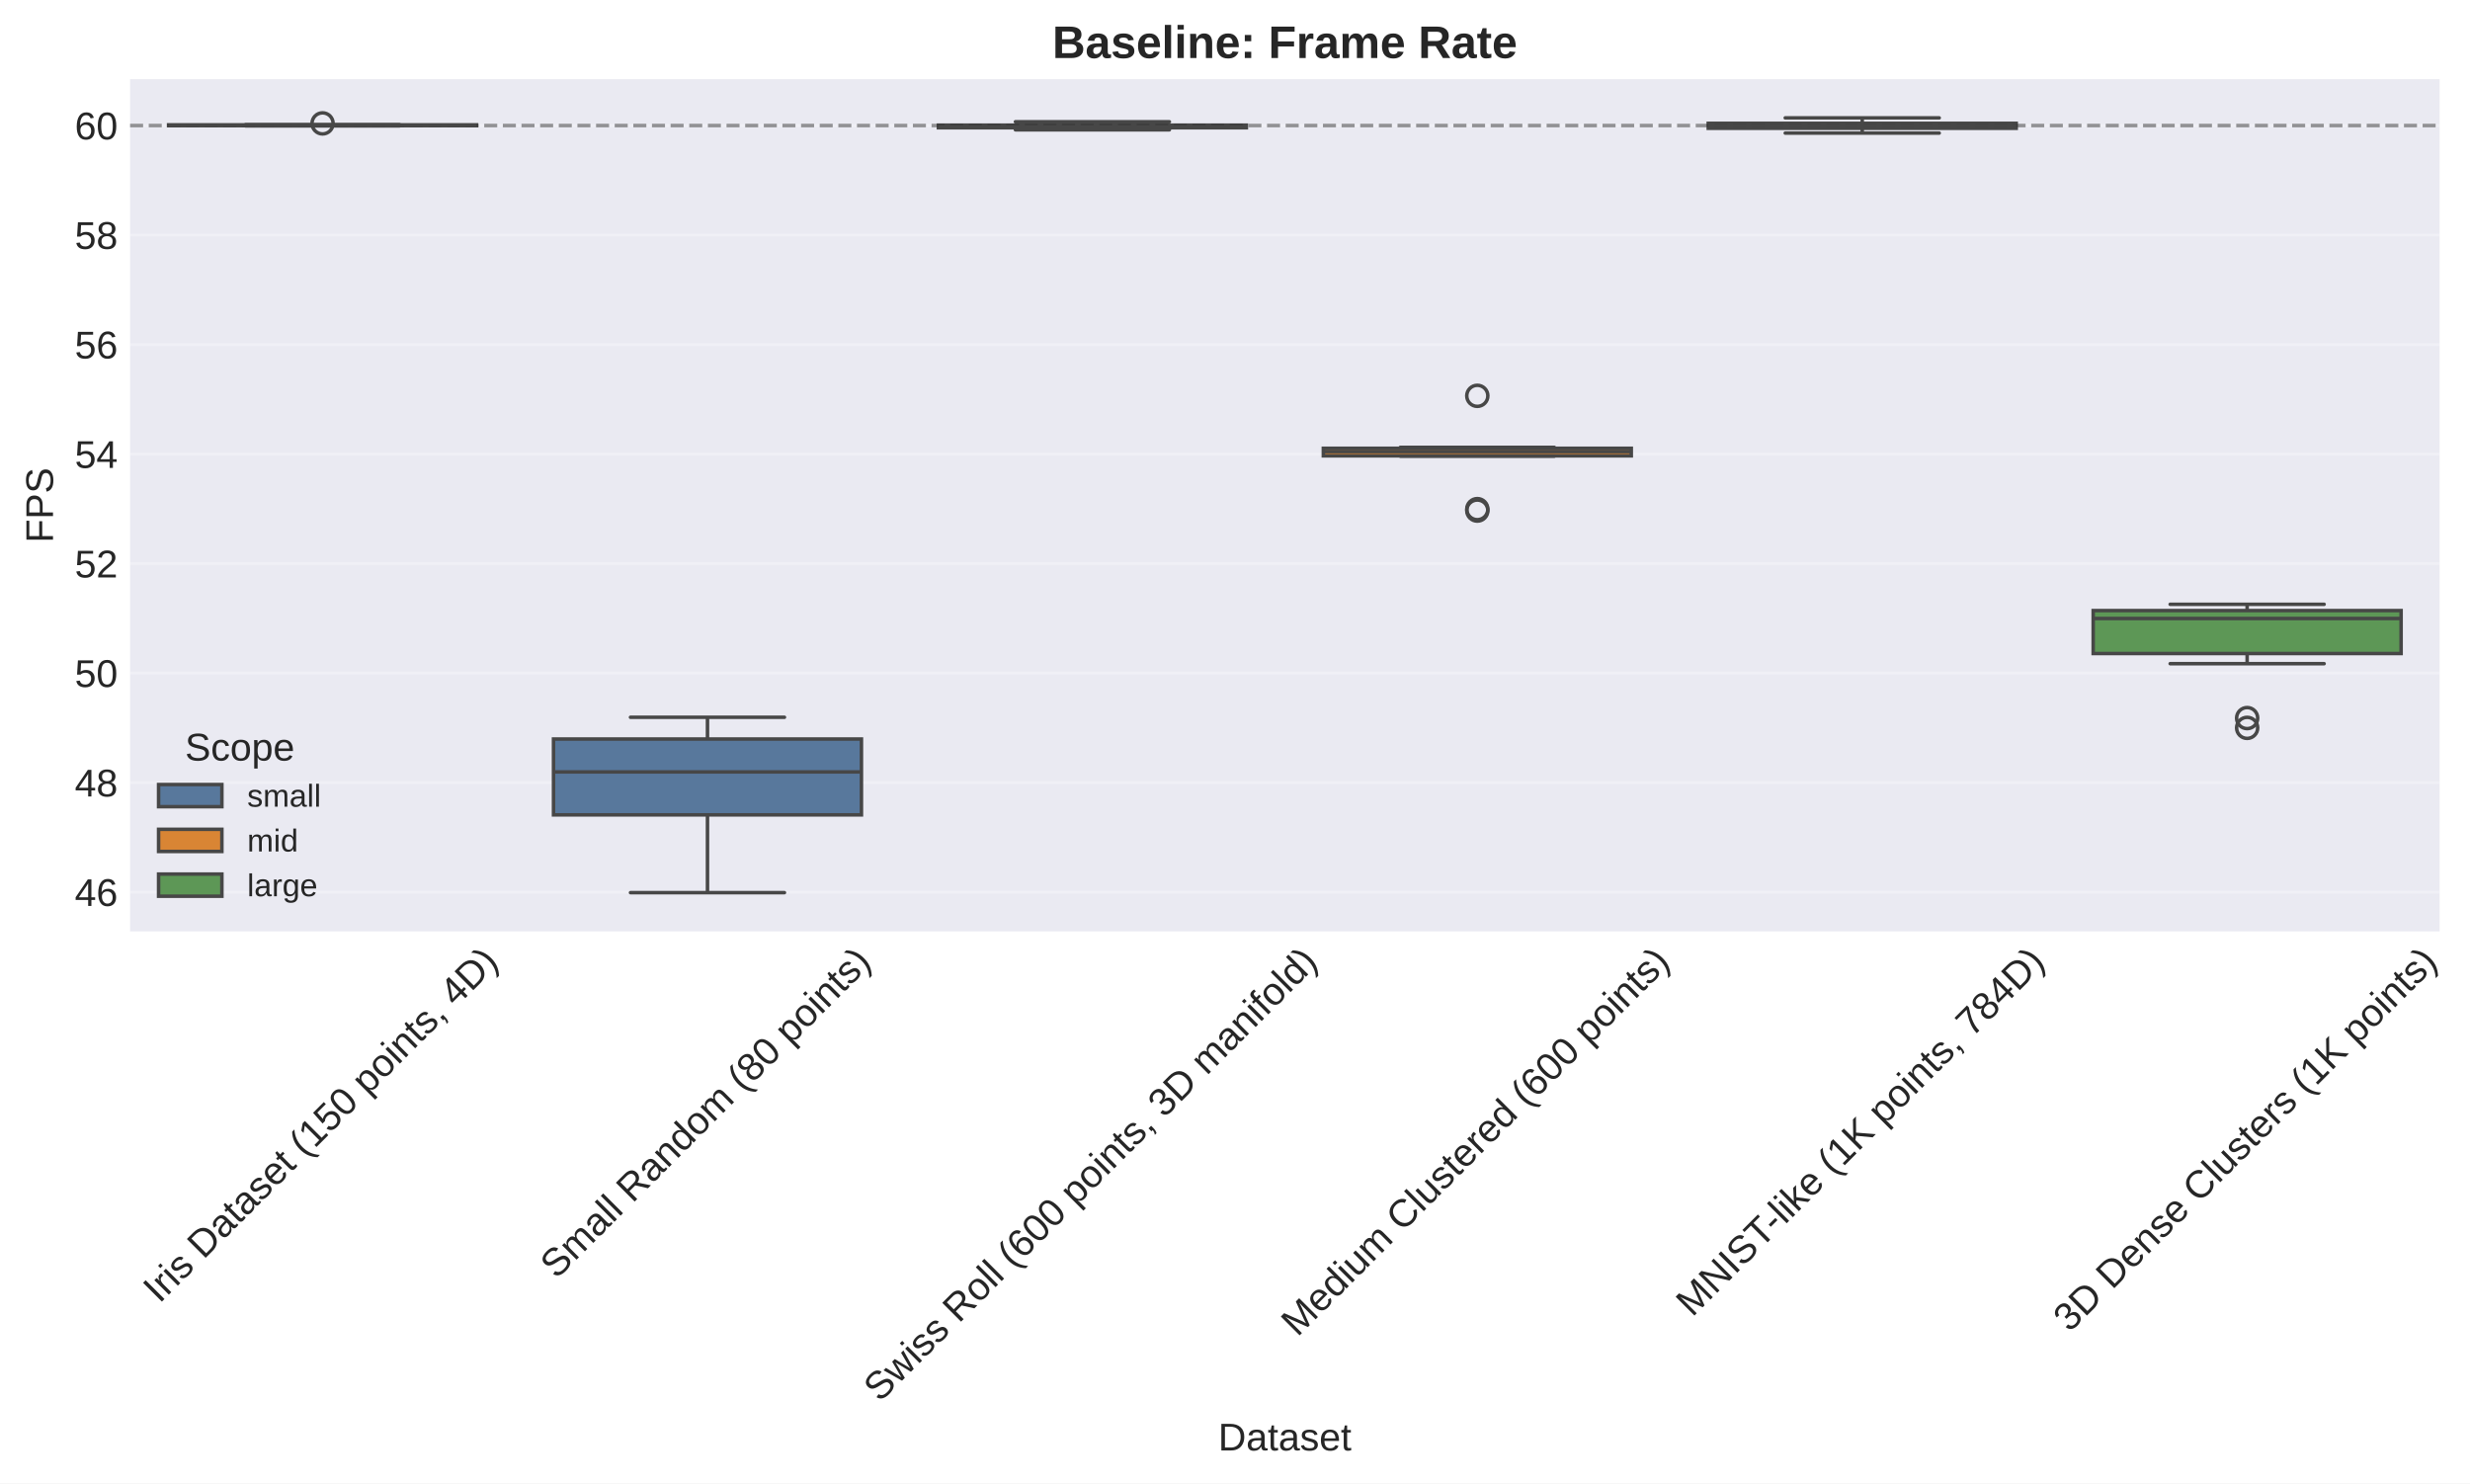
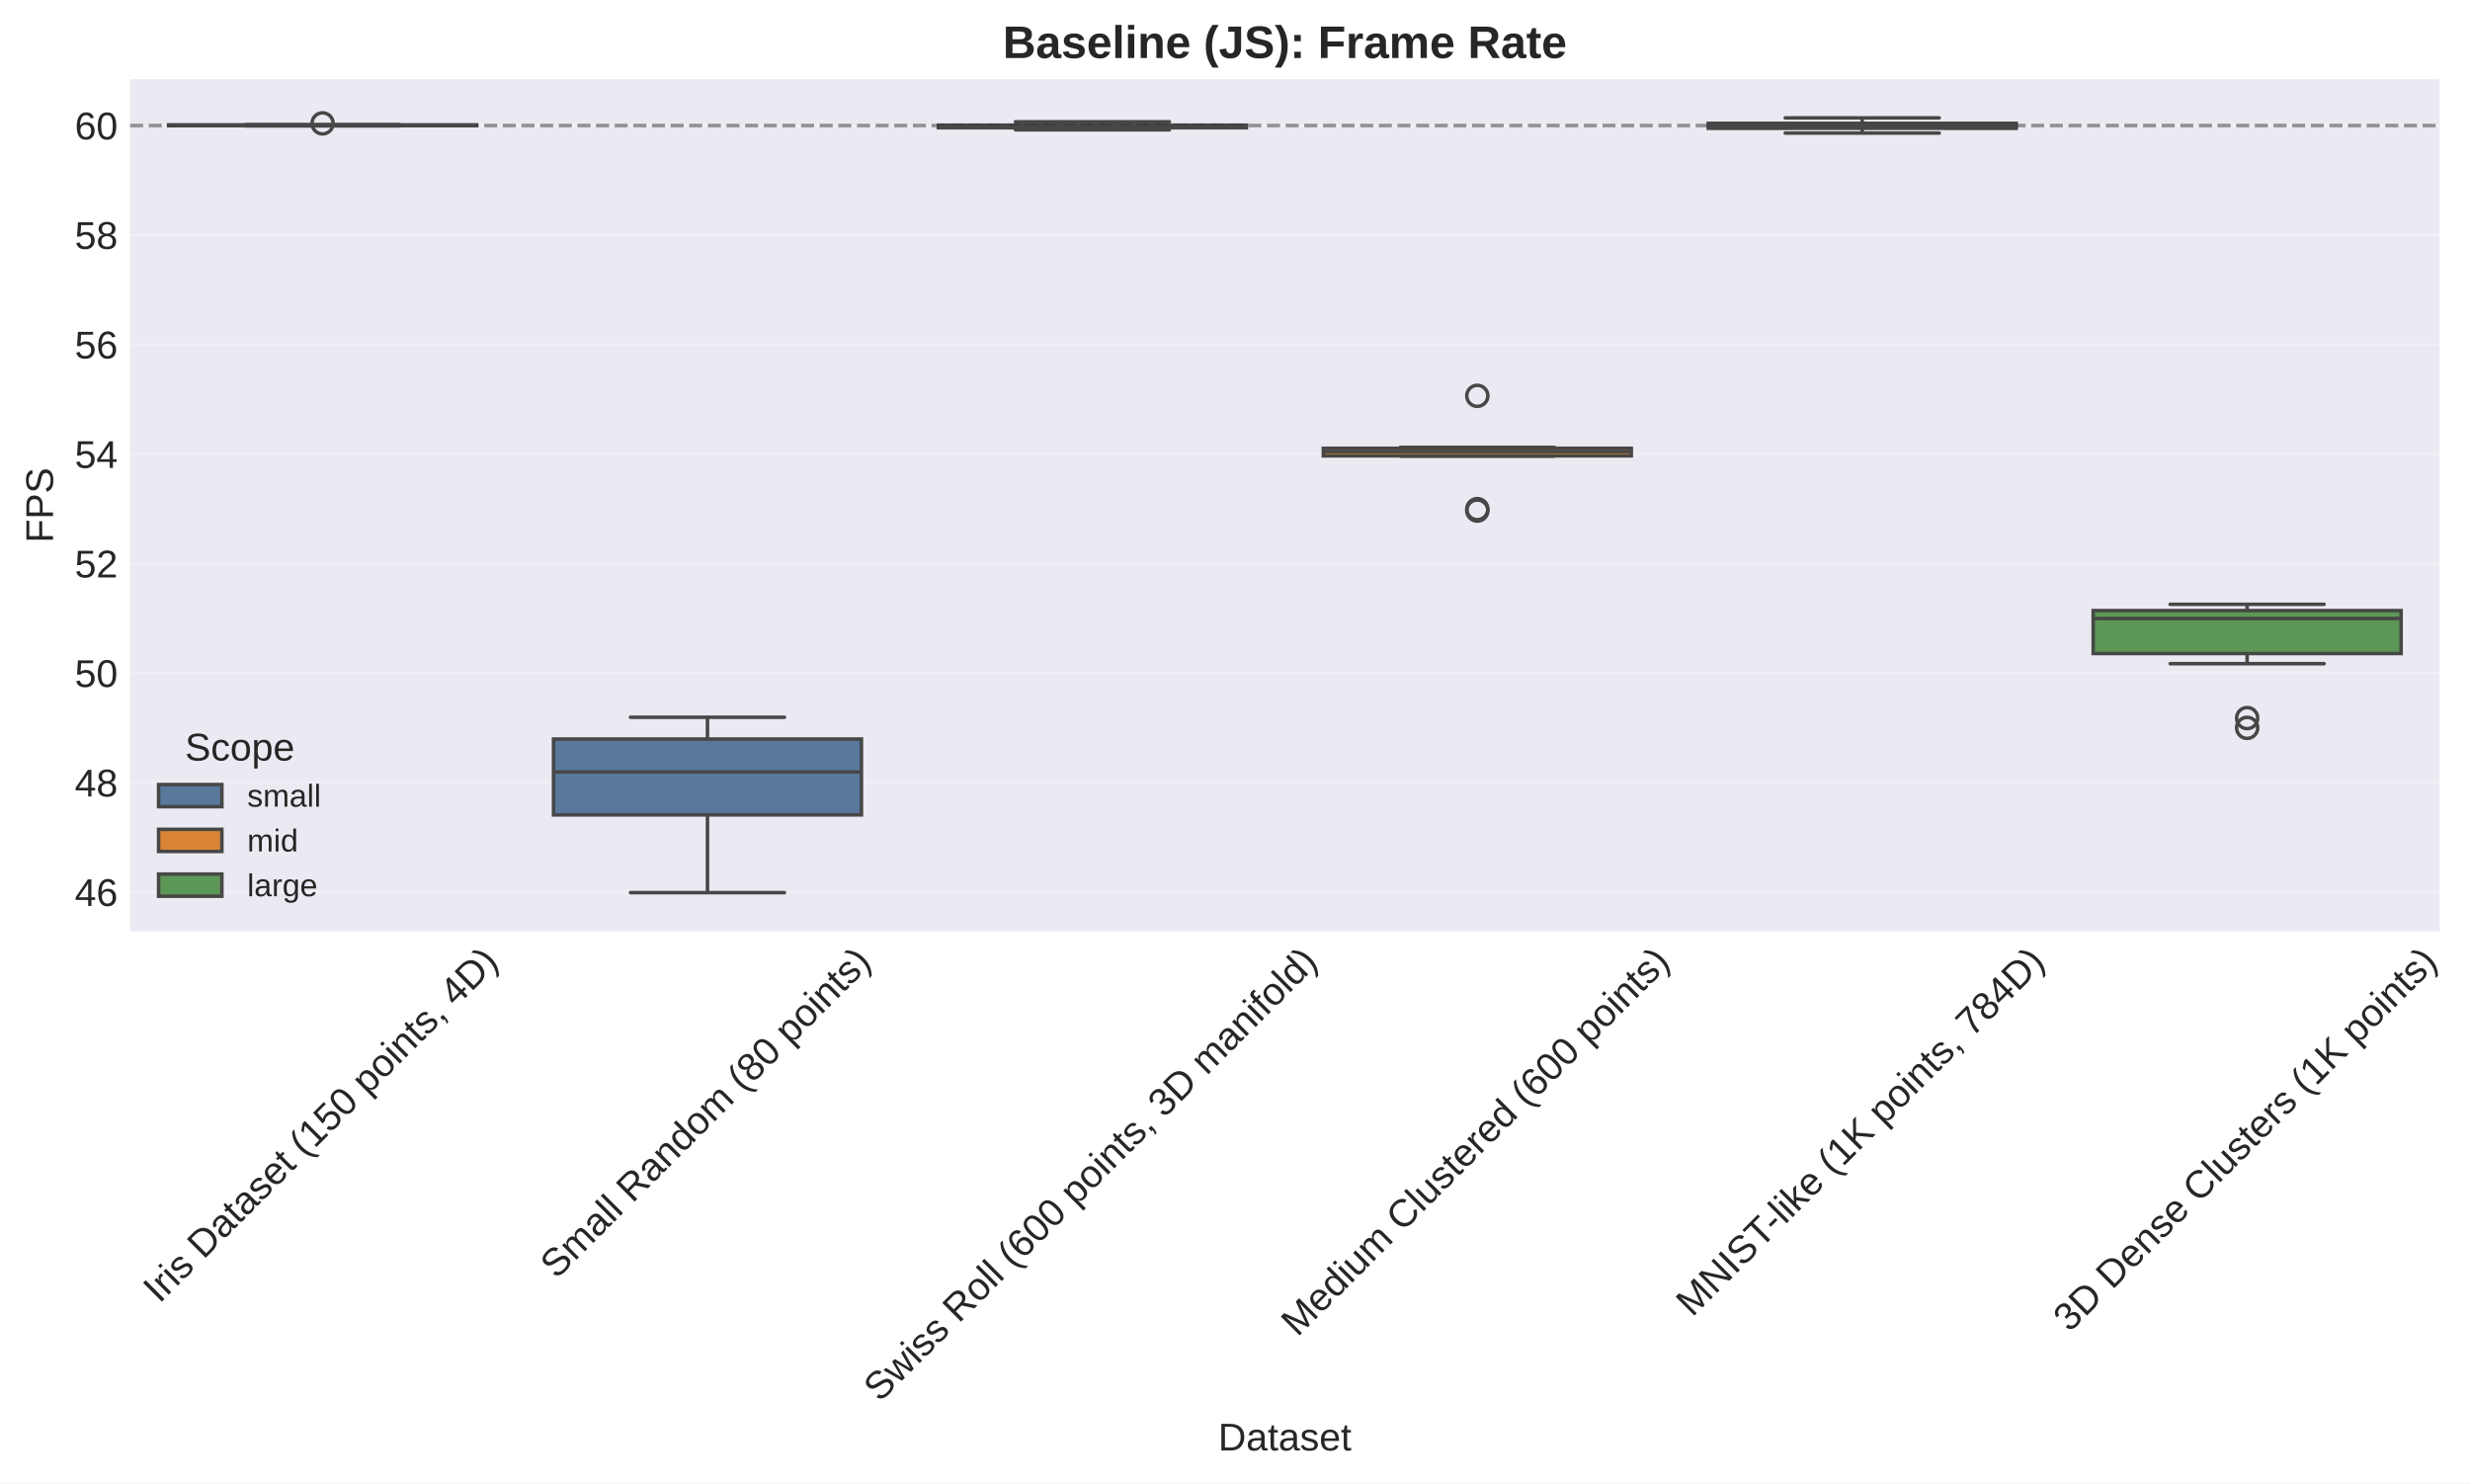
<svg xmlns="http://www.w3.org/2000/svg" xmlns:xlink="http://www.w3.org/1999/xlink" width="702.369pt" height="421.828pt" viewBox="0 0 702.369 421.828" version="1.1">
  <defs>
    <style type="text/css">*{stroke-linejoin: round; stroke-linecap: butt}</style>
  </defs>
  <g id="figure_1">
    <g id="patch_1">
      <path d="M 0 421.828  L 702.369 421.828  L 702.369 0  L 0 0  z " style="fill: #ffffff" />
    </g>
    <g id="axes_1">
      <g id="patch_2">
        <path d="M 36.994 264.842  L 693.726 264.842  L 693.726 22.505  L 36.994 22.505  z " style="fill: #eaeaf2" />
      </g>
      <g id="matplotlib.axis_1">
        <g id="xtick_1">
          <g id="line2d_1" />
          <g id="text_1">
            <text style="font-size: 11px; font-family: 'Arial', 'Liberation Sans', 'DejaVu Sans', 'Bitstream Vera Sans', sans-serif; fill: #262626" transform="translate(45.31927 370.8341) rotate(-45)">Iris Dataset (150 points, 4D)</text>
          </g>
        </g>
        <g id="xtick_2">
          <g id="line2d_2" />
          <g id="text_2">
            <text style="font-size: 11px; font-family: 'Arial', 'Liberation Sans', 'DejaVu Sans', 'Bitstream Vera Sans', sans-serif; fill: #262626" transform="translate(158.2322 363.9188) rotate(-45)">Small Random (80 points)</text>
          </g>
        </g>
        <g id="xtick_3">
          <g id="line2d_3" />
          <g id="text_3">
            <text style="font-size: 11px; font-family: 'Arial', 'Liberation Sans', 'DejaVu Sans', 'Bitstream Vera Sans', sans-serif; fill: #262626" transform="translate(250.1811 398.9315) rotate(-45)">Swiss Roll (600 points, 3D manifold)</text>
          </g>
        </g>
        <g id="xtick_4">
          <g id="line2d_4" />
          <g id="text_4">
            <text style="font-size: 11px; font-family: 'Arial', 'Liberation Sans', 'DejaVu Sans', 'Bitstream Vera Sans', sans-serif; fill: #262626" transform="translate(368.9289 380.3465) rotate(-45)">Medium Clustered (600 points)</text>
          </g>
        </g>
        <g id="xtick_5">
          <g id="line2d_5" />
          <g id="text_5">
            <text style="font-size: 11px; font-family: 'Arial', 'Liberation Sans', 'DejaVu Sans', 'Bitstream Vera Sans', sans-serif; fill: #262626" transform="translate(481.1983 374.7183) rotate(-45)">MNIST-like (1K points, 784D)</text>
          </g>
        </g>
        <g id="xtick_6">
          <g id="line2d_6" />
          <g id="text_6">
            <text style="font-size: 11px; font-family: 'Arial', 'Liberation Sans', 'DejaVu Sans', 'Bitstream Vera Sans', sans-serif; fill: #262626" transform="translate(588.4896 379.0461) rotate(-45)">3D Dense Clusters (1K points)</text>
          </g>
        </g>
        <g id="text_7">
          <text style="font-size: 11px; font-family: 'Arial', 'Liberation Sans', 'DejaVu Sans', 'Bitstream Vera Sans', sans-serif; text-anchor: middle; fill: #262626" x="365.36" y="412.442" transform="rotate(-0 365.3597 412.4422)">Dataset</text>
        </g>
      </g>
      <g id="matplotlib.axis_2">
        <g id="ytick_1">
          <g id="line2d_7">
            <path d="M 36.994 253.684  L 693.726 253.684  " clip-path="url(#p2058c9544c)" style="fill: none; stroke: #ffffff; stroke-opacity: 0.3; stroke-width: 0.8; stroke-linecap: round" />
          </g>
          <g id="line2d_8" />
          <g id="text_8">
            <text style="font-size: 11px; font-family: 'Arial', 'Liberation Sans', 'DejaVu Sans', 'Bitstream Vera Sans', sans-serif; text-anchor: end; fill: #262626" x="33.494" y="257.62" transform="rotate(-0 33.49391 257.6203)">46</text>
          </g>
        </g>
        <g id="ytick_2">
          <g id="line2d_9">
            <path d="M 36.994 222.543  L 693.726 222.543  " clip-path="url(#p2058c9544c)" style="fill: none; stroke: #ffffff; stroke-opacity: 0.3; stroke-width: 0.8; stroke-linecap: round" />
          </g>
          <g id="line2d_10" />
          <g id="text_9">
            <text style="font-size: 11px; font-family: 'Arial', 'Liberation Sans', 'DejaVu Sans', 'Bitstream Vera Sans', sans-serif; text-anchor: end; fill: #262626" x="33.494" y="226.48" transform="rotate(-0 33.49391 226.4798)">48</text>
          </g>
        </g>
        <g id="ytick_3">
          <g id="line2d_11">
            <path d="M 36.994 191.403  L 693.726 191.403  " clip-path="url(#p2058c9544c)" style="fill: none; stroke: #ffffff; stroke-opacity: 0.3; stroke-width: 0.8; stroke-linecap: round" />
          </g>
          <g id="line2d_12" />
          <g id="text_10">
            <text style="font-size: 11px; font-family: 'Arial', 'Liberation Sans', 'DejaVu Sans', 'Bitstream Vera Sans', sans-serif; text-anchor: end; fill: #262626" x="33.494" y="195.339" transform="rotate(-0 33.49391 195.3394)">50</text>
          </g>
        </g>
        <g id="ytick_4">
          <g id="line2d_13">
            <path d="M 36.994 160.262  L 693.726 160.262  " clip-path="url(#p2058c9544c)" style="fill: none; stroke: #ffffff; stroke-opacity: 0.3; stroke-width: 0.8; stroke-linecap: round" />
          </g>
          <g id="line2d_14" />
          <g id="text_11">
            <text style="font-size: 11px; font-family: 'Arial', 'Liberation Sans', 'DejaVu Sans', 'Bitstream Vera Sans', sans-serif; text-anchor: end; fill: #262626" x="33.494" y="164.199" transform="rotate(-0 33.49391 164.1989)">52</text>
          </g>
        </g>
        <g id="ytick_5">
          <g id="line2d_15">
            <path d="M 36.994 129.122  L 693.726 129.122  " clip-path="url(#p2058c9544c)" style="fill: none; stroke: #ffffff; stroke-opacity: 0.3; stroke-width: 0.8; stroke-linecap: round" />
          </g>
          <g id="line2d_16" />
          <g id="text_12">
            <text style="font-size: 11px; font-family: 'Arial', 'Liberation Sans', 'DejaVu Sans', 'Bitstream Vera Sans', sans-serif; text-anchor: end; fill: #262626" x="33.494" y="133.058" transform="rotate(-0 33.49391 133.0585)">54</text>
          </g>
        </g>
        <g id="ytick_6">
          <g id="line2d_17">
            <path d="M 36.994 97.981  L 693.726 97.981  " clip-path="url(#p2058c9544c)" style="fill: none; stroke: #ffffff; stroke-opacity: 0.3; stroke-width: 0.8; stroke-linecap: round" />
          </g>
          <g id="line2d_18" />
          <g id="text_13">
            <text style="font-size: 11px; font-family: 'Arial', 'Liberation Sans', 'DejaVu Sans', 'Bitstream Vera Sans', sans-serif; text-anchor: end; fill: #262626" x="33.494" y="101.918" transform="rotate(-0 33.49391 101.918)">56</text>
          </g>
        </g>
        <g id="ytick_7">
          <g id="line2d_19">
            <path d="M 36.994 66.841  L 693.726 66.841  " clip-path="url(#p2058c9544c)" style="fill: none; stroke: #ffffff; stroke-opacity: 0.3; stroke-width: 0.8; stroke-linecap: round" />
          </g>
          <g id="line2d_20" />
          <g id="text_14">
            <text style="font-size: 11px; font-family: 'Arial', 'Liberation Sans', 'DejaVu Sans', 'Bitstream Vera Sans', sans-serif; text-anchor: end; fill: #262626" x="33.494" y="70.778" transform="rotate(-0 33.49391 70.77753)">58</text>
          </g>
        </g>
        <g id="ytick_8">
          <g id="line2d_21">
            <path d="M 36.994 35.7  L 693.726 35.7  " clip-path="url(#p2058c9544c)" style="fill: none; stroke: #ffffff; stroke-opacity: 0.3; stroke-width: 0.8; stroke-linecap: round" />
          </g>
          <g id="line2d_22" />
          <g id="text_15">
            <text style="font-size: 11px; font-family: 'Arial', 'Liberation Sans', 'DejaVu Sans', 'Bitstream Vera Sans', sans-serif; text-anchor: end; fill: #262626" x="33.494" y="39.637" transform="rotate(-0 33.49391 39.63707)">60</text>
          </g>
        </g>
        <g id="text_16">
          <text style="font-size: 11px; font-family: 'Arial', 'Liberation Sans', 'DejaVu Sans', 'Bitstream Vera Sans', sans-serif; text-anchor: middle; fill: #262626" x="15.074" y="143.674" transform="rotate(-90 15.07359 143.6736)">FPS</text>
        </g>
      </g>
      <g id="patch_3">
        <path d="M 91.722 969.914  L 91.722 969.914  L 91.722 969.914  L 91.722 969.914  z " clip-path="url(#p2058c9544c)" style="fill: #58789c; stroke: #474747; stroke-linejoin: miter" />
      </g>
      <g id="patch_4">
        <path d="M 91.722 969.914  L 91.722 969.914  L 91.722 969.914  L 91.722 969.914  z " clip-path="url(#p2058c9544c)" style="fill: #d98534; stroke: #474747; stroke-linejoin: miter" />
      </g>
      <g id="patch_5">
        <path d="M 91.722 969.914  L 91.722 969.914  L 91.722 969.914  L 91.722 969.914  z " clip-path="url(#p2058c9544c)" style="fill: #5d9756; stroke: #474747; stroke-linejoin: miter" />
      </g>
      <g id="patch_6">
        <path d="M 47.939 35.723  L 135.504 35.723  L 135.504 35.501  L 47.939 35.501  L 47.939 35.723  z " clip-path="url(#p2058c9544c)" style="fill: #58789c; stroke: #474747; stroke-linejoin: miter" />
      </g>
      <g id="line2d_23">
        <path d="M 91.722 35.723  L 91.722 35.794  " clip-path="url(#p2058c9544c)" style="fill: none; stroke: #474747" />
      </g>
      <g id="line2d_24">
        <path d="M 91.722 35.501  L 91.722 35.455  " clip-path="url(#p2058c9544c)" style="fill: none; stroke: #474747" />
      </g>
      <g id="line2d_25">
        <path d="M 69.83 35.794  L 113.613 35.794  " clip-path="url(#p2058c9544c)" style="fill: none; stroke: #474747; stroke-linecap: round" />
      </g>
      <g id="line2d_26">
        <path d="M 69.83 35.455  L 113.613 35.455  " clip-path="url(#p2058c9544c)" style="fill: none; stroke: #474747; stroke-linecap: round" />
      </g>
      <g id="line2d_27">
        <defs>
          <path id="m99f20c0fe5" d="M 0 3  C 0.796 3 1.559 2.684 2.121 2.121  C 2.684 1.559 3 0.796 3 0  C 3 -0.796 2.684 -1.559 2.121 -2.121  C 1.559 -2.684 0.796 -3 0 -3  C -0.796 -3 -1.559 -2.684 -2.121 -2.121  C -2.684 -1.559 -3 -0.796 -3 0  C -3 0.796 -2.684 1.559 -2.121 2.121  C -1.559 2.684 -0.796 3 0 3  z " style="stroke: #474747" />
        </defs>
        <g clip-path="url(#p2058c9544c)">
          <use xlink:href="#m99f20c0fe5" x="91.722" y="35.087" style="fill-opacity: 0; stroke: #474747" />
        </g>
      </g>
      <g id="patch_7">
        <path d="M 157.395 231.715  L 244.959 231.715  L 244.959 210.145  L 157.395 210.145  L 157.395 231.715  z " clip-path="url(#p2058c9544c)" style="fill: #58789c; stroke: #474747; stroke-linejoin: miter" />
      </g>
      <g id="line2d_28">
        <path d="M 201.177 231.715  L 201.177 253.827  " clip-path="url(#p2058c9544c)" style="fill: none; stroke: #474747" />
      </g>
      <g id="line2d_29">
        <path d="M 201.177 210.145  L 201.177 203.964  " clip-path="url(#p2058c9544c)" style="fill: none; stroke: #474747" />
      </g>
      <g id="line2d_30">
        <path d="M 179.286 253.827  L 223.068 253.827  " clip-path="url(#p2058c9544c)" style="fill: none; stroke: #474747; stroke-linecap: round" />
      </g>
      <g id="line2d_31">
        <path d="M 179.286 203.964  L 223.068 203.964  " clip-path="url(#p2058c9544c)" style="fill: none; stroke: #474747; stroke-linecap: round" />
      </g>
      <g id="line2d_32" />
      <g id="patch_8">
        <path d="M 266.85 36.33  L 354.414 36.33  L 354.414 35.585  L 266.85 35.585  L 266.85 36.33  z " clip-path="url(#p2058c9544c)" style="fill: #d98534; stroke: #474747; stroke-linejoin: miter" />
      </g>
      <g id="line2d_33">
        <path d="M 310.632 36.33  L 310.632 36.913  " clip-path="url(#p2058c9544c)" style="fill: none; stroke: #474747" />
      </g>
      <g id="line2d_34">
        <path d="M 310.632 35.585  L 310.632 34.627  " clip-path="url(#p2058c9544c)" style="fill: none; stroke: #474747" />
      </g>
      <g id="line2d_35">
        <path d="M 288.741 36.913  L 332.523 36.913  " clip-path="url(#p2058c9544c)" style="fill: none; stroke: #474747; stroke-linecap: round" />
      </g>
      <g id="line2d_36">
        <path d="M 288.741 34.627  L 332.523 34.627  " clip-path="url(#p2058c9544c)" style="fill: none; stroke: #474747; stroke-linecap: round" />
      </g>
      <g id="line2d_37" />
      <g id="patch_9">
        <path d="M 376.305 129.626  L 463.87 129.626  L 463.87 127.473  L 376.305 127.473  L 376.305 129.626  z " clip-path="url(#p2058c9544c)" style="fill: #d98534; stroke: #474747; stroke-linejoin: miter" />
      </g>
      <g id="line2d_38">
        <path d="M 420.087 129.626  L 420.087 129.71  " clip-path="url(#p2058c9544c)" style="fill: none; stroke: #474747" />
      </g>
      <g id="line2d_39">
        <path d="M 420.087 127.473  L 420.087 127.203  " clip-path="url(#p2058c9544c)" style="fill: none; stroke: #474747" />
      </g>
      <g id="line2d_40">
        <path d="M 398.196 129.71  L 441.978 129.71  " clip-path="url(#p2058c9544c)" style="fill: none; stroke: #474747; stroke-linecap: round" />
      </g>
      <g id="line2d_41">
        <path d="M 398.196 127.203  L 441.978 127.203  " clip-path="url(#p2058c9544c)" style="fill: none; stroke: #474747; stroke-linecap: round" />
      </g>
      <g id="line2d_42">
        <g clip-path="url(#p2058c9544c)">
          <use xlink:href="#m99f20c0fe5" x="420.087" y="144.774" style="fill-opacity: 0; stroke: #474747" />
          <use xlink:href="#m99f20c0fe5" x="420.087" y="145.187" style="fill-opacity: 0; stroke: #474747" />
          <use xlink:href="#m99f20c0fe5" x="420.087" y="112.556" style="fill-opacity: 0; stroke: #474747" />
        </g>
      </g>
      <g id="patch_10">
        <path d="M 485.761 36.482  L 573.325 36.482  L 573.325 35.064  L 485.761 35.064  L 485.761 36.482  z " clip-path="url(#p2058c9544c)" style="fill: #5d9756; stroke: #474747; stroke-linejoin: miter" />
      </g>
      <g id="line2d_43">
        <path d="M 529.543 36.482  L 529.543 37.844  " clip-path="url(#p2058c9544c)" style="fill: none; stroke: #474747" />
      </g>
      <g id="line2d_44">
        <path d="M 529.543 35.064  L 529.543 33.52  " clip-path="url(#p2058c9544c)" style="fill: none; stroke: #474747" />
      </g>
      <g id="line2d_45">
        <path d="M 507.652 37.844  L 551.434 37.844  " clip-path="url(#p2058c9544c)" style="fill: none; stroke: #474747; stroke-linecap: round" />
      </g>
      <g id="line2d_46">
        <path d="M 507.652 33.52  L 551.434 33.52  " clip-path="url(#p2058c9544c)" style="fill: none; stroke: #474747; stroke-linecap: round" />
      </g>
      <g id="line2d_47" />
      <g id="patch_11">
        <path d="M 595.216 185.837  L 682.78 185.837  L 682.78 173.62  L 595.216 173.62  L 595.216 185.837  z " clip-path="url(#p2058c9544c)" style="fill: #5d9756; stroke: #474747; stroke-linejoin: miter" />
      </g>
      <g id="line2d_48">
        <path d="M 638.998 185.837  L 638.998 188.722  " clip-path="url(#p2058c9544c)" style="fill: none; stroke: #474747" />
      </g>
      <g id="line2d_49">
        <path d="M 638.998 173.62  L 638.998 171.834  " clip-path="url(#p2058c9544c)" style="fill: none; stroke: #474747" />
      </g>
      <g id="line2d_50">
        <path d="M 617.107 188.722  L 660.889 188.722  " clip-path="url(#p2058c9544c)" style="fill: none; stroke: #474747; stroke-linecap: round" />
      </g>
      <g id="line2d_51">
        <path d="M 617.107 171.834  L 660.889 171.834  " clip-path="url(#p2058c9544c)" style="fill: none; stroke: #474747; stroke-linecap: round" />
      </g>
      <g id="line2d_52">
        <g clip-path="url(#p2058c9544c)">
          <use xlink:href="#m99f20c0fe5" x="638.998" y="204.19" style="fill-opacity: 0; stroke: #474747" />
          <use xlink:href="#m99f20c0fe5" x="638.998" y="206.973" style="fill-opacity: 0; stroke: #474747" />
        </g>
      </g>
      <g id="line2d_53">
        <path d="M 36.994 35.7  L 693.726 35.7  " clip-path="url(#p2058c9544c)" style="fill: none; stroke-dasharray: 3.7,1.6; stroke-dashoffset: 0; stroke: #333333; stroke-opacity: 0.5" />
      </g>
      <g id="line2d_54">
        <path d="M 47.939 35.67  L 135.504 35.67  " clip-path="url(#p2058c9544c)" style="fill: none; stroke: #474747" />
      </g>
      <g id="line2d_55">
        <path d="M 157.395 219.505  L 244.959 219.505  " clip-path="url(#p2058c9544c)" style="fill: none; stroke: #474747" />
      </g>
      <g id="line2d_56">
        <path d="M 266.85 36.12  L 354.414 36.12  " clip-path="url(#p2058c9544c)" style="fill: none; stroke: #474747" />
      </g>
      <g id="line2d_57">
        <path d="M 376.305 128.411  L 463.87 128.411  " clip-path="url(#p2058c9544c)" style="fill: none; stroke: #474747" />
      </g>
      <g id="line2d_58">
        <path d="M 485.761 35.716  L 573.325 35.716  " clip-path="url(#p2058c9544c)" style="fill: none; stroke: #474747" />
      </g>
      <g id="line2d_59">
        <path d="M 595.216 175.872  L 682.78 175.872  " clip-path="url(#p2058c9544c)" style="fill: none; stroke: #474747" />
      </g>
      <g id="patch_12">
        <path d="M 36.994 264.842  L 36.994 22.505  " style="fill: none" />
      </g>
      <g id="patch_13">
        <path d="M 693.726 264.842  L 693.726 22.505  " style="fill: none" />
      </g>
      <g id="patch_14">
        <path d="M 36.994 264.842  L 693.726 264.842  " style="fill: none" />
      </g>
      <g id="patch_15">
        <path d="M 36.994 22.505  L 693.726 22.505  " style="fill: none" />
      </g>
      <g id="text_17">
-         <text style="font-weight: 700; font-size: 13px; font-family: 'Arial', 'Liberation Sans', 'DejaVu Sans', 'Bitstream Vera Sans', sans-serif; text-anchor: middle; fill: #262626" x="365.36" y="16.505" transform="rotate(-0 365.3597 16.50516)">Baseline: Frame Rate</text>
+         <text style="font-weight: 700; font-size: 13px; font-family: 'Arial', 'Liberation Sans', 'DejaVu Sans', 'Bitstream Vera Sans', sans-serif; text-anchor: middle; fill: #262626" x="365.36" y="16.505" transform="rotate(-0 365.3597 16.50516)">Baseline (JS): Frame Rate</text>
      </g>
      <g id="legend_1">
        <g id="text_18">
          <text style="font-size: 11px; font-family: 'Arial', 'Liberation Sans', 'DejaVu Sans', 'Bitstream Vera Sans', sans-serif; text-anchor: start; fill: #262626" x="52.6" y="216.258" transform="rotate(-0 52.60016 216.258)">Scope</text>
        </g>
        <g id="patch_16">
          <path d="M 45.094 229.386  L 63.094 229.386  L 63.094 223.086  L 45.094 223.086  z " style="fill: #58789c; stroke: #474747; stroke-linejoin: miter" />
        </g>
        <g id="text_19">
          <text style="font-size: 9px; font-family: 'Arial', 'Liberation Sans', 'DejaVu Sans', 'Bitstream Vera Sans', sans-serif; text-anchor: start; fill: #262626" x="70.294" y="229.386" transform="rotate(-0 70.29391 229.3863)">small</text>
        </g>
        <g id="patch_17">
          <path d="M 45.094 242.117  L 63.094 242.117  L 63.094 235.817  L 45.094 235.817  z " style="fill: #d98534; stroke: #474747; stroke-linejoin: miter" />
        </g>
        <g id="text_20">
          <text style="font-size: 9px; font-family: 'Arial', 'Liberation Sans', 'DejaVu Sans', 'Bitstream Vera Sans', sans-serif; text-anchor: start; fill: #262626" x="70.294" y="242.117" transform="rotate(-0 70.29391 242.117)">mid</text>
        </g>
        <g id="patch_18">
          <path d="M 45.094 254.848  L 63.094 254.848  L 63.094 248.548  L 45.094 248.548  z " style="fill: #5d9756; stroke: #474747; stroke-linejoin: miter" />
        </g>
        <g id="text_21">
          <text style="font-size: 9px; font-family: 'Arial', 'Liberation Sans', 'DejaVu Sans', 'Bitstream Vera Sans', sans-serif; text-anchor: start; fill: #262626" x="70.294" y="254.848" transform="rotate(-0 70.29391 254.8478)">large</text>
        </g>
      </g>
    </g>
  </g>
  <defs>
    <clipPath id="p2058c9544c">
      <rect x="36.994" y="22.505" width="656.732" height="242.337" />
    </clipPath>
  </defs>
</svg>
